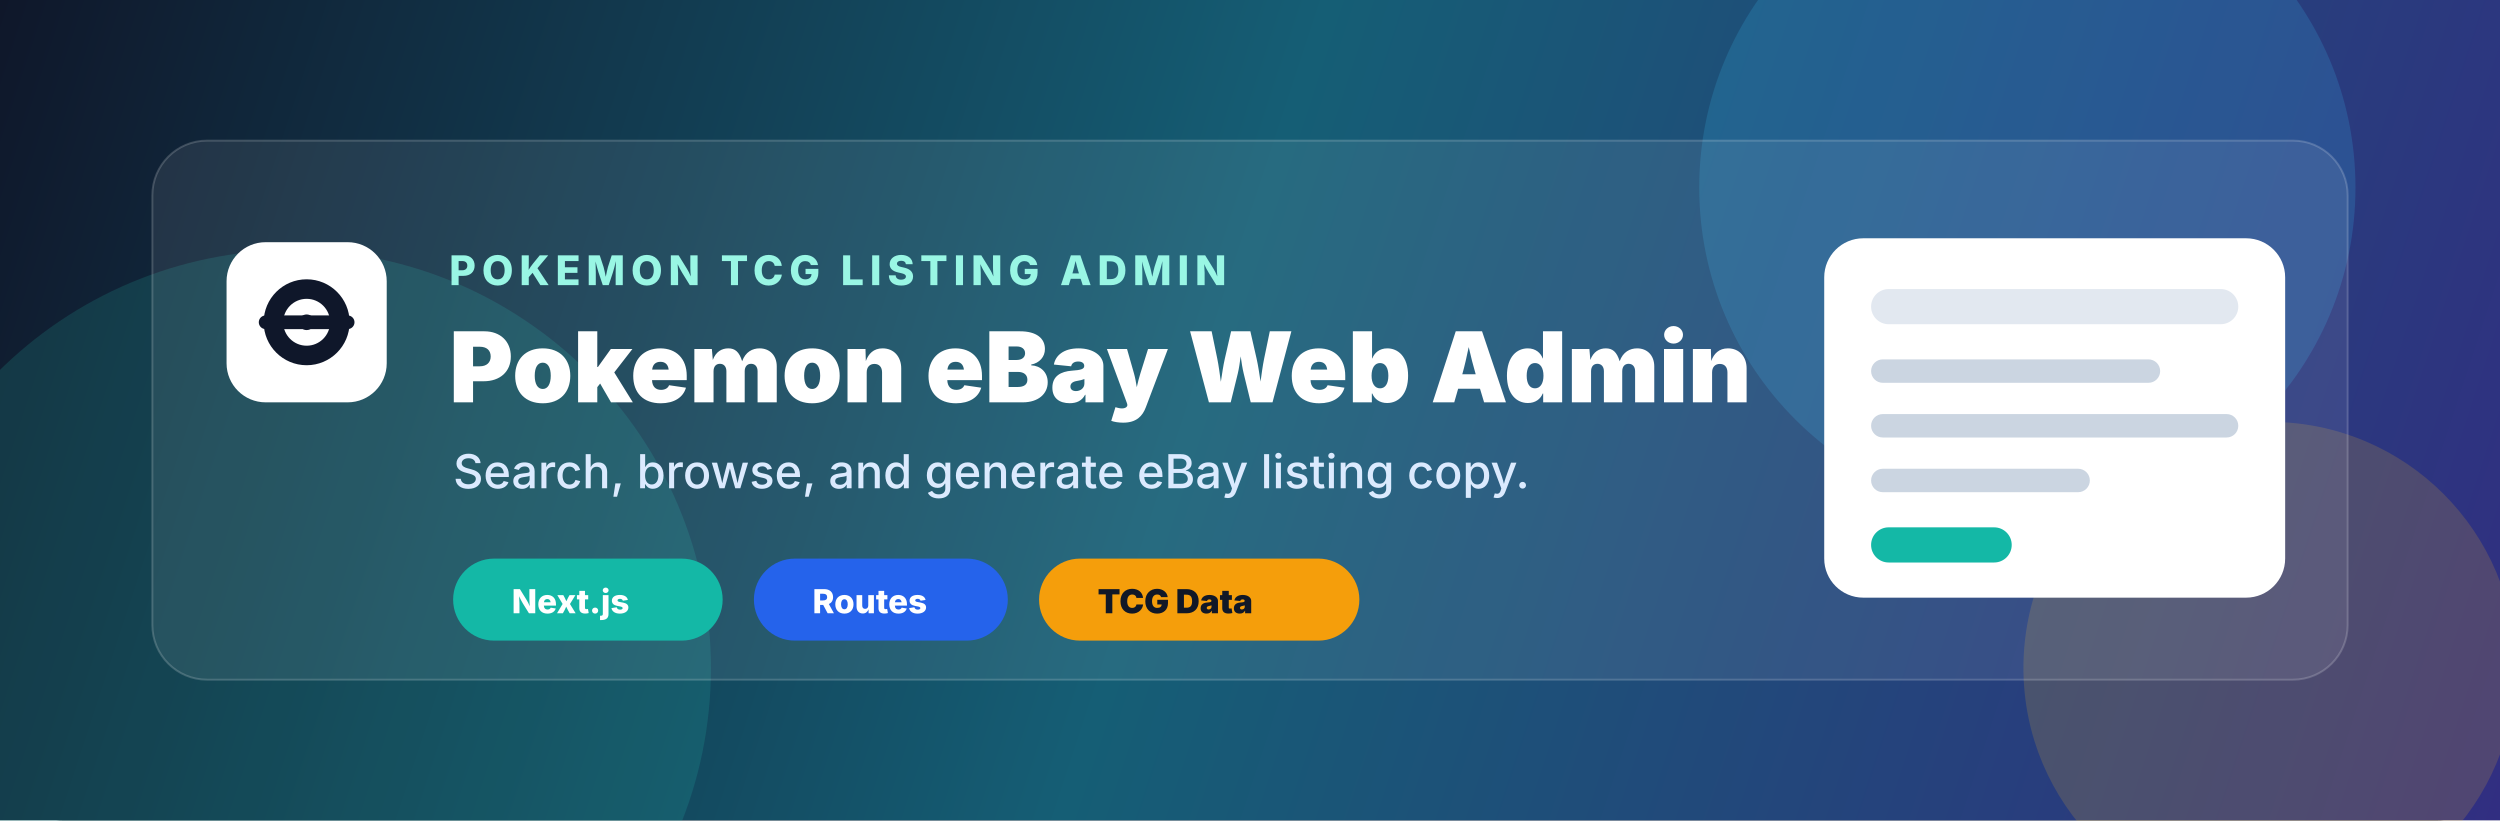
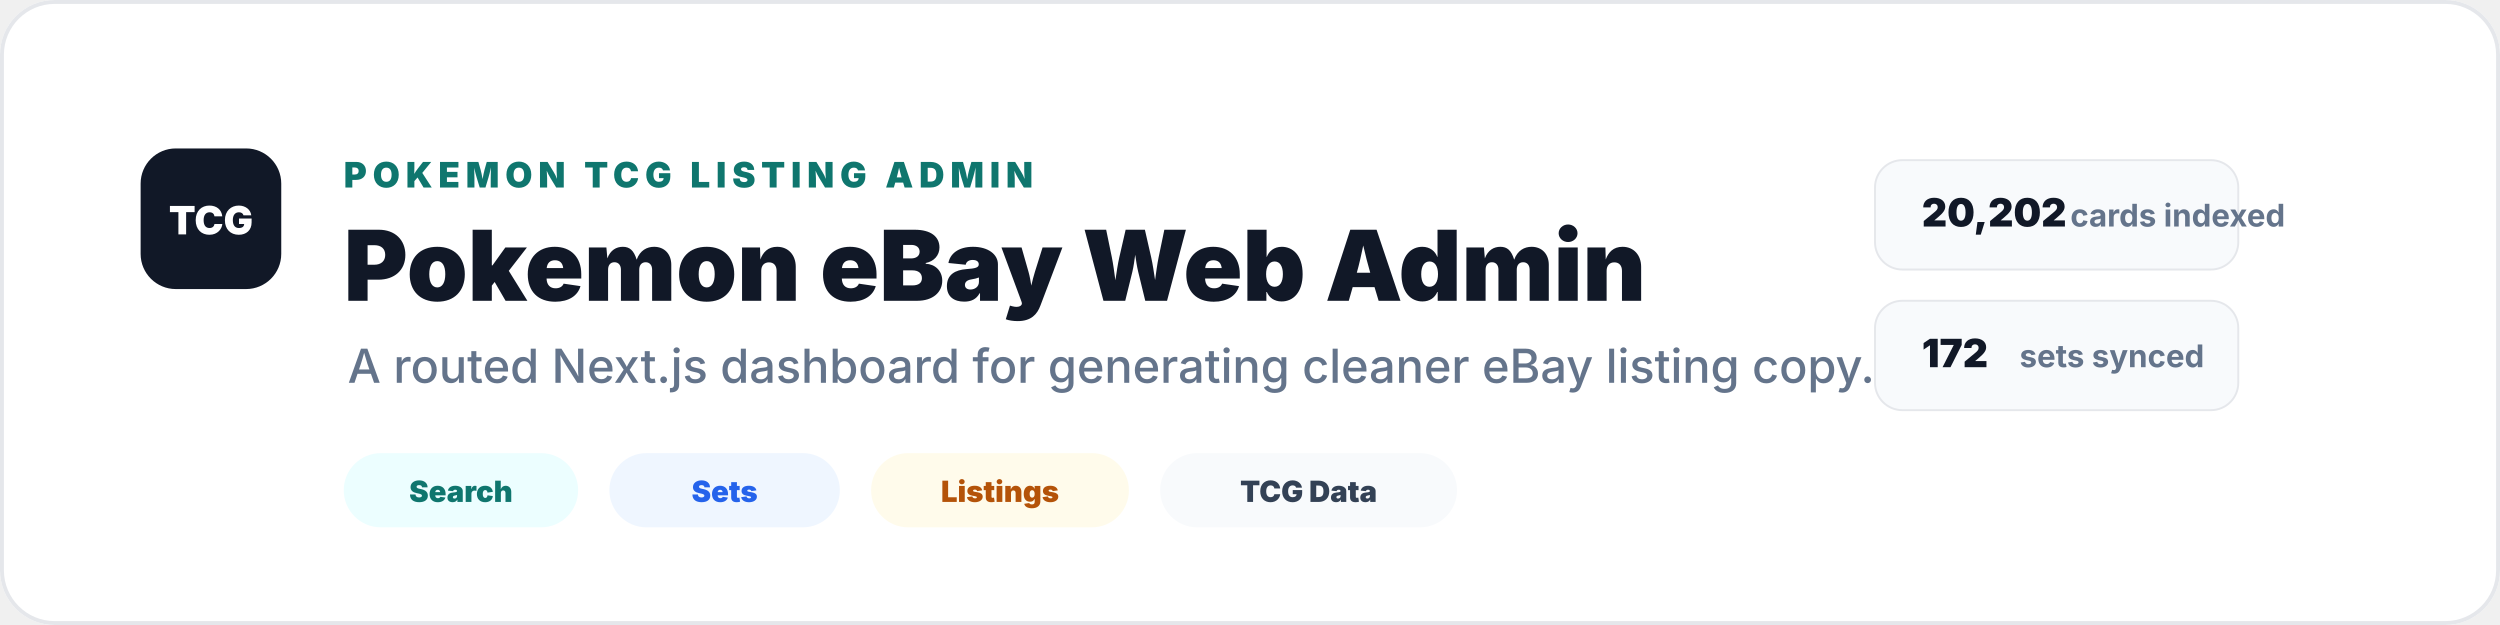
- <svg xmlns="http://www.w3.org/2000/svg" width="1280" height="420" viewBox="0 0 1280 420" fill="none" role="img" aria-labelledby="title desc">
-   <rect width="1280" height="420" rx="32" fill="#0f172a" />
-   <path d="M0 0H1280V420H0V0Z" fill="url(#bg)" />
-   <circle cx="1038" cy="96" r="168" fill="#38bdf8" fill-opacity="0.18" />
-   <circle cx="150" cy="342" r="214" fill="#2dd4bf" fill-opacity="0.15" />
-   <circle cx="1162" cy="342" r="126" fill="#fbbf24" fill-opacity="0.16" />
-   <rect x="78" y="72" width="1124" height="276" rx="28" fill="#ffffff" fill-opacity="0.08" stroke="#ffffff" stroke-opacity="0.18" />
-   <rect x="116" y="124" width="82" height="82" rx="20" fill="#ffffff" />
-   <path d="M157 143C144.85 143 135 152.85 135 165C135 177.15 144.85 187 157 187C169.15 187 179 177.15 179 165C179 152.85 169.15 143 157 143ZM157 153C163.627 153 169 158.373 169 165C169 171.627 163.627 177 157 177C150.373 177 145 171.627 145 165C145 158.373 150.373 153 157 153Z" fill="#0f172a" />
-   <path d="M136 165H178" stroke="#0f172a" stroke-width="7" stroke-linecap="round" />
-   <circle cx="157" cy="165" r="4" fill="#0f172a" />
+ <svg xmlns="http://www.w3.org/2000/svg" width="1280" height="320" viewBox="0 0 1280 320" fill="none" role="img" aria-labelledby="title desc">
+   <rect width="1280" height="320" rx="28" fill="#ffffff" />
+   <rect x="1" y="1" width="1278" height="318" rx="27" stroke="#e5e7eb" stroke-width="2" />
+   <rect x="72" y="76" width="72" height="72" rx="18" fill="#111827" />
+   <text x="108" y="120" text-anchor="middle" fill="#ffffff" font-family="Inter, Arial, sans-serif" font-size="20" font-weight="900">TCG</text>
+   <text x="176" y="96" fill="#0f766e" font-family="Inter, Arial, sans-serif" font-size="18" font-weight="850" letter-spacing="3">POKEMON TCG LISTING ADMIN</text>
+   <text x="176" y="154" fill="#111827" font-family="Inter, Arial, sans-serif" font-size="50" font-weight="900">Pokemon eBay Web Admin</text>
+   <text x="178" y="196" fill="#64748b" font-family="Inter, Arial, sans-serif" font-size="24" font-weight="500">A routed Next.js dashboard for generating cleaner eBay listing copy.</text>
  <g>
-     <text x="230" y="146" fill="#99f6e4" font-family="Inter, Arial, sans-serif" font-size="21" font-weight="800" letter-spacing="3">POKEMON TCG LISTING ADMIN</text>
-     <text x="230" y="206" fill="#ffffff" font-family="Inter, Arial, sans-serif" font-size="50" font-weight="900">Pokemon eBay Web Admin</text>
-     <text x="232" y="250" fill="#dbeafe" font-family="Inter, Arial, sans-serif" font-size="24" font-weight="500">Search, browse, and generate eBay listing copy.</text>
+     <rect x="176" y="232" width="120" height="38" rx="19" fill="#ecfeff" />
+     <text x="236" y="257" text-anchor="middle" fill="#0f766e" font-family="Inter, Arial, sans-serif" font-size="15" font-weight="850">Search</text>
+     <rect x="312" y="232" width="118" height="38" rx="19" fill="#eff6ff" />
+     <text x="371" y="257" text-anchor="middle" fill="#2563eb" font-family="Inter, Arial, sans-serif" font-size="15" font-weight="850">Sets</text>
+     <rect x="446" y="232" width="132" height="38" rx="19" fill="#fffbeb" />
+     <text x="512" y="257" text-anchor="middle" fill="#b45309" font-family="Inter, Arial, sans-serif" font-size="15" font-weight="850">Listings</text>
+     <rect x="594" y="232" width="152" height="38" rx="19" fill="#f8fafc" />
+     <text x="670" y="257" text-anchor="middle" fill="#334155" font-family="Inter, Arial, sans-serif" font-size="15" font-weight="850">TCG Data</text>
  </g>
  <g>
-     <rect x="232" y="286" width="138" height="42" rx="21" fill="#14b8a6" />
-     <text x="262" y="314" fill="#ffffff" font-family="Inter, Arial, sans-serif" font-size="17" font-weight="800">Next.js</text>
-     <rect x="386" y="286" width="130" height="42" rx="21" fill="#2563eb" />
-     <text x="416" y="314" fill="#ffffff" font-family="Inter, Arial, sans-serif" font-size="17" font-weight="800">Routes</text>
-     <rect x="532" y="286" width="164" height="42" rx="21" fill="#f59e0b" />
-     <text x="562" y="314" fill="#111827" font-family="Inter, Arial, sans-serif" font-size="17" font-weight="900">TCG Data</text>
+     <rect x="960" y="82" width="186" height="56" rx="14" fill="#f8fafc" stroke="#e5e7eb" />
+     <text x="984" y="116" fill="#111827" font-family="Inter, Arial, sans-serif" font-size="20" font-weight="900">20,202</text>
+     <text x="1060" y="116" fill="#64748b" font-family="Inter, Arial, sans-serif" font-size="16" font-weight="650">cards indexed</text>
+     <rect x="960" y="154" width="186" height="56" rx="14" fill="#f8fafc" stroke="#e5e7eb" />
+     <text x="984" y="188" fill="#111827" font-family="Inter, Arial, sans-serif" font-size="20" font-weight="900">172</text>
+     <text x="1034" y="188" fill="#64748b" font-family="Inter, Arial, sans-serif" font-size="16" font-weight="650">sets synced</text>
  </g>
-   <g>
-     <rect x="934" y="122" width="236" height="184" rx="20" fill="#ffffff" />
-     <rect x="958" y="148" width="188" height="18" rx="9" fill="#e2e8f0" />
-     <rect x="958" y="184" width="148" height="12" rx="6" fill="#cbd5e1" />
-     <rect x="958" y="212" width="188" height="12" rx="6" fill="#cbd5e1" />
-     <rect x="958" y="240" width="112" height="12" rx="6" fill="#cbd5e1" />
-     <rect x="958" y="270" width="72" height="18" rx="9" fill="#14b8a6" />
-   </g>
-   <defs>
-     <linearGradient id="bg" x1="0" y1="0" x2="1280" y2="420" gradientUnits="userSpaceOnUse">
-       <stop stop-color="#0f172a" />
-       <stop offset="0.48" stop-color="#155e75" />
-       <stop offset="1" stop-color="#312e81" />
-     </linearGradient>
-   </defs>
</svg>
